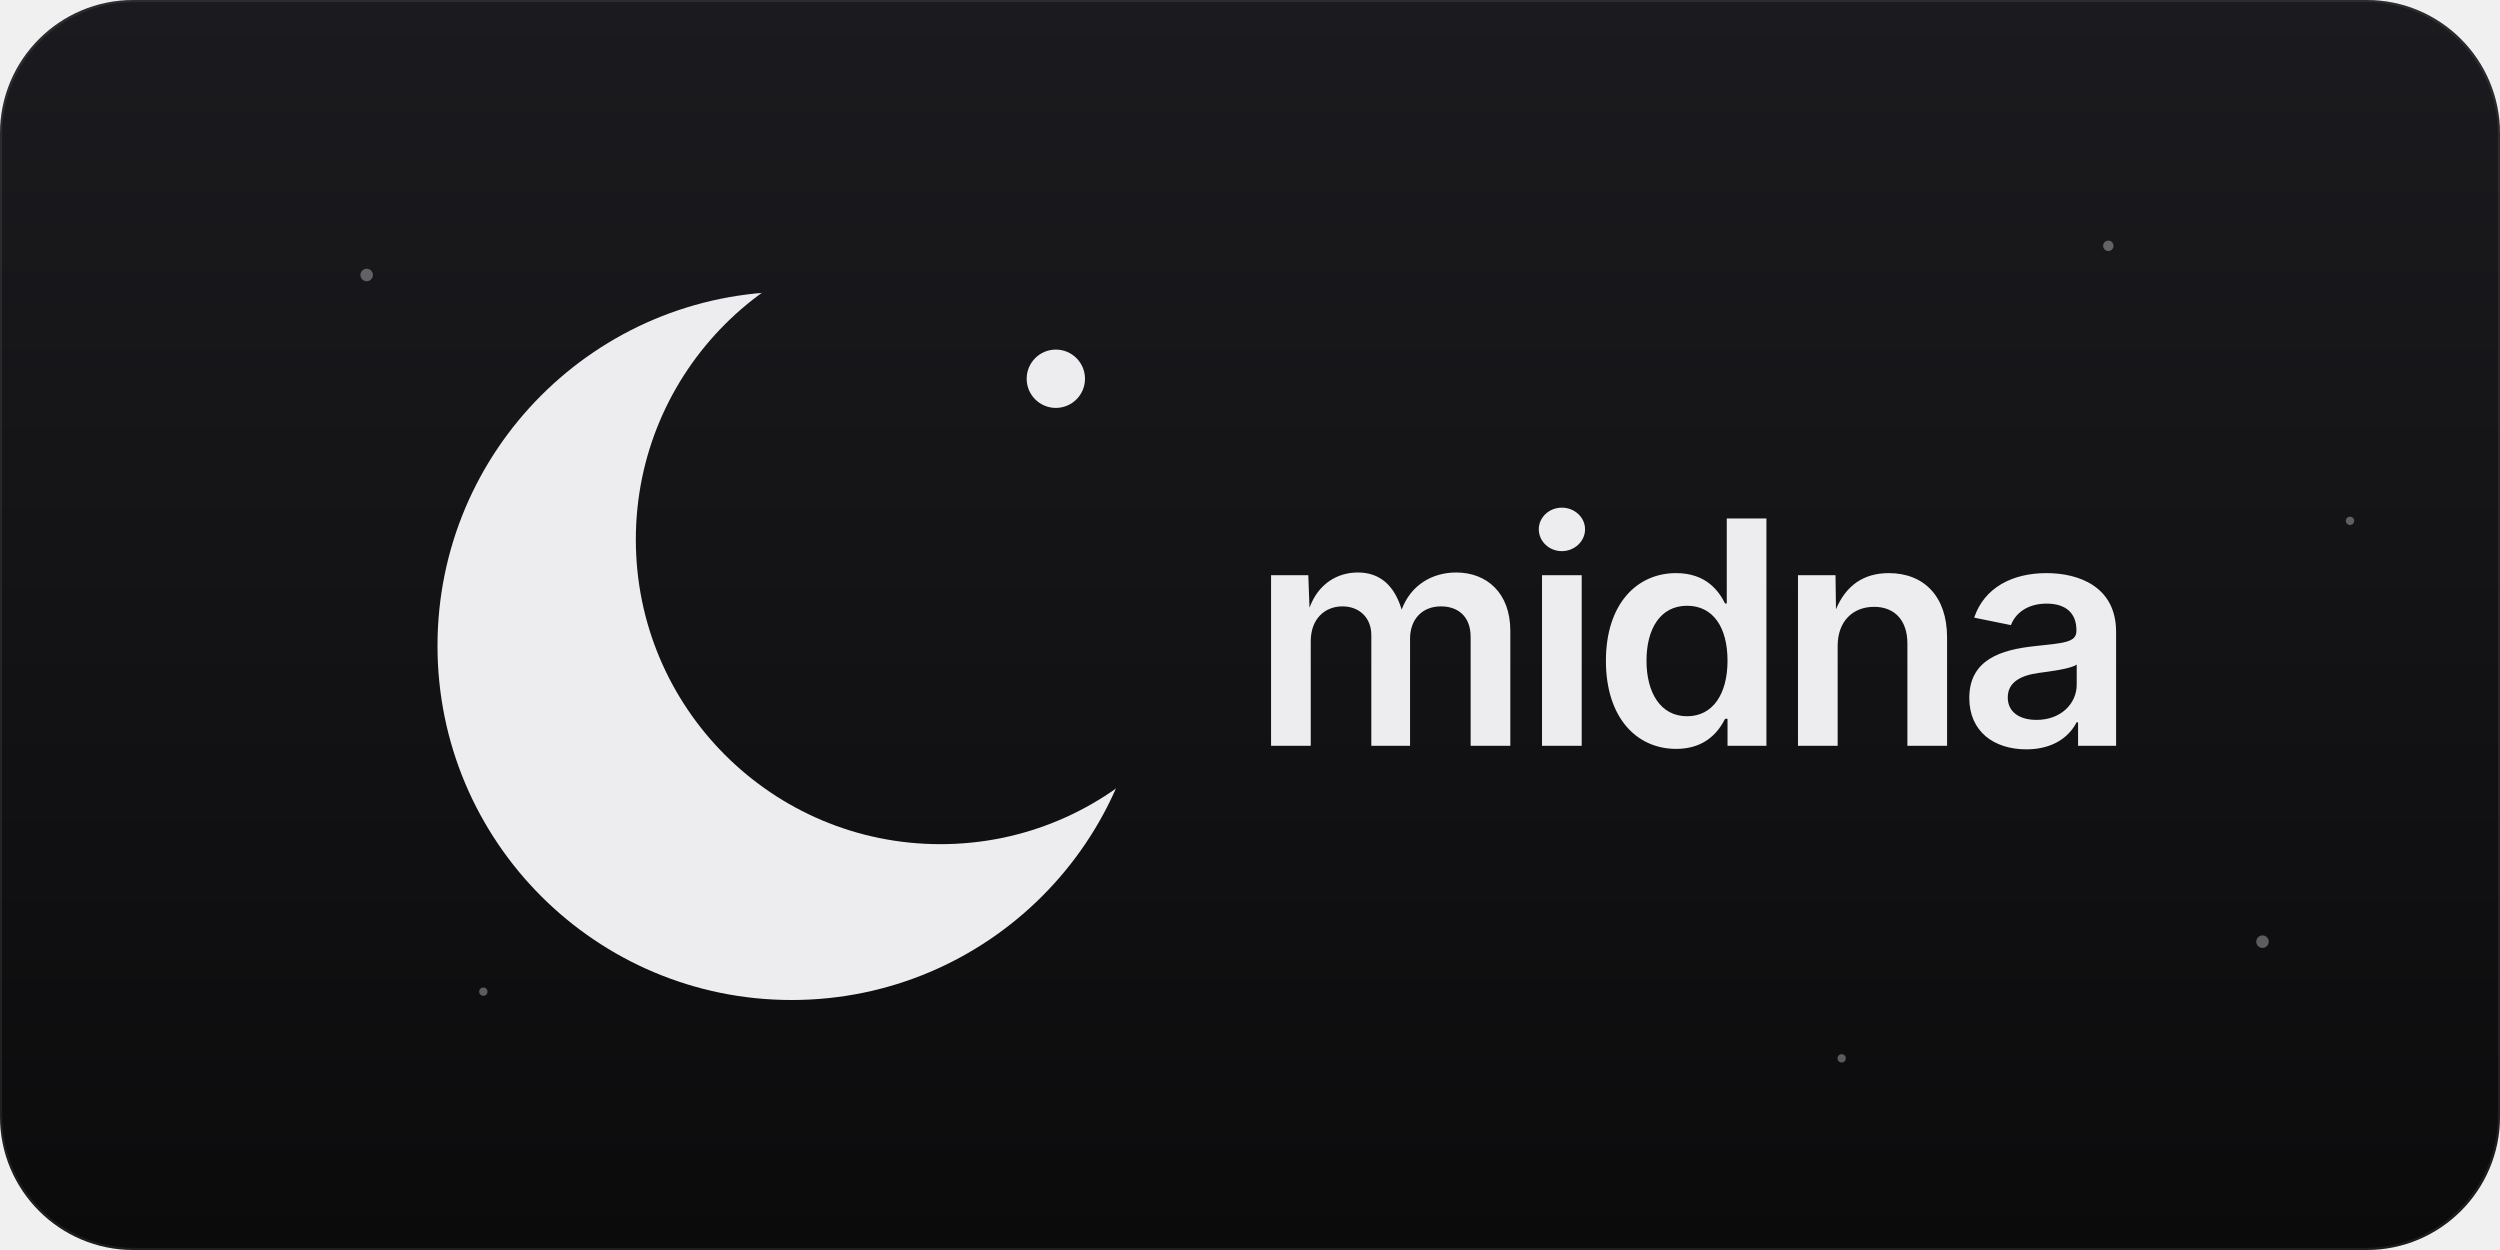
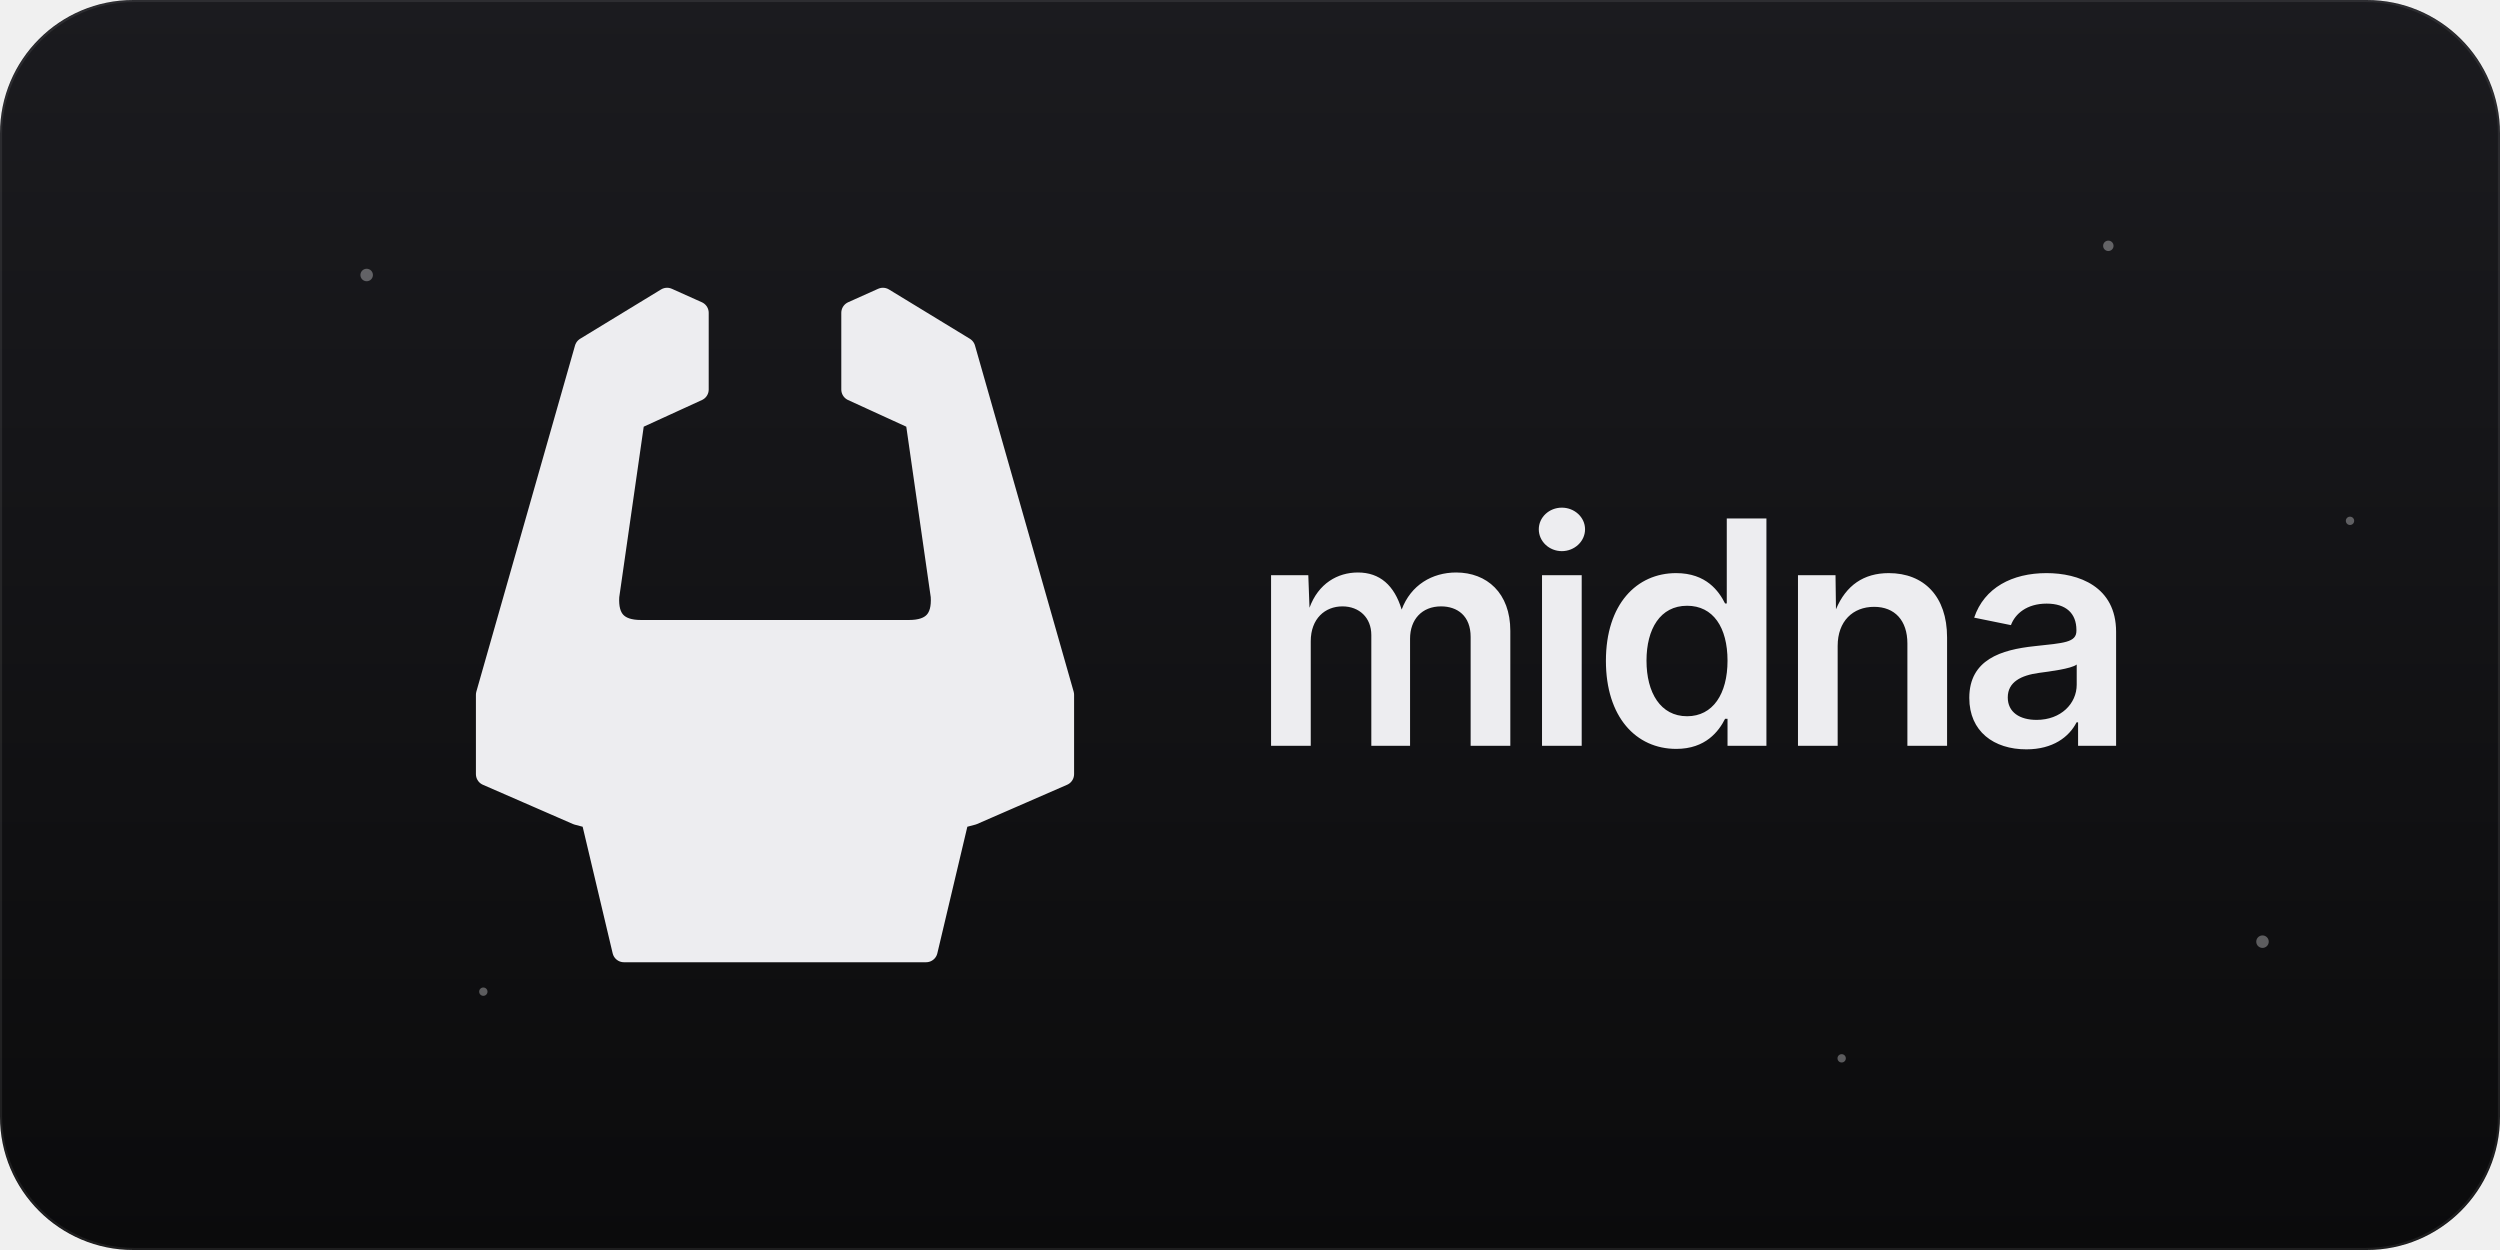
<svg xmlns="http://www.w3.org/2000/svg" width="1200" height="600" viewBox="0 0 1200 600" role="img" aria-label="midna">
  <defs>
    <linearGradient id="card" x1="0" y1="0" x2="0" y2="1">
      <stop offset="0" stop-color="#1b1b1f" />
      <stop offset="1" stop-color="#0b0b0c" />
    </linearGradient>
-     <mask id="bite">
-       <rect width="1200" height="600" fill="#fff" />
-       <circle cx="451.4" cy="259" r="146.2" fill="#000" />
-     </mask>
  </defs>
  <rect x="0" y="0" width="1200" height="600" rx="64" fill="url(#card)" />
  <rect x="0.5" y="0.5" width="1199" height="599" rx="64" fill="none" stroke="#fff" stroke-opacity="0.08" />
  <g fill="#ededf0" fill-opacity="0.35">
    <circle cx="176" cy="132" r="3" />
    <circle cx="1012" cy="118" r="2.5" />
    <circle cx="1086" cy="452" r="3" />
    <circle cx="232" cy="476" r="2" />
    <circle cx="884" cy="508" r="2" />
    <circle cx="1128" cy="250" r="2" />
  </g>
-   <circle cx="380" cy="310" r="170" fill="#ededf0" mask="url(#bite)" />
-   <circle cx="506.8" cy="181.8" r="14" fill="#ededf0" />
+   <g transform="translate(372 300) scale(3.7) translate(-50 -48.25)">
+     <path d="M36 6 L39.9 7.75 L39.9 17.7 L31.6 21.5 L28.3 44.5 Q28 49.1 32.6 49.1 L67.4 49.1 Q72 49.1 71.7 44.5 L68.4 21.5 L60.1 17.7 L60.1 7.75 L64 6 L74.5 12.4 L87.3 57.3 L87.3 67.6 L75.6 72.7 L73.7 73.2 L69.6 90.5 L30.4 90.5 L26.3 73.2 L24.4 72.7 L12.7 67.6 L12.7 57.3 L25.5 12.4 Z" fill="#ededf0" stroke="#ededf0" stroke-width="3" stroke-linejoin="round" />
+   </g>
  <text x="600" y="358" fill="#ededf0" font-family="Geist, Inter, -apple-system, BlinkMacSystemFont, 'Segoe UI', Helvetica, Arial, sans-serif" font-size="150" font-weight="600" letter-spacing="-5">midna</text>
</svg>
